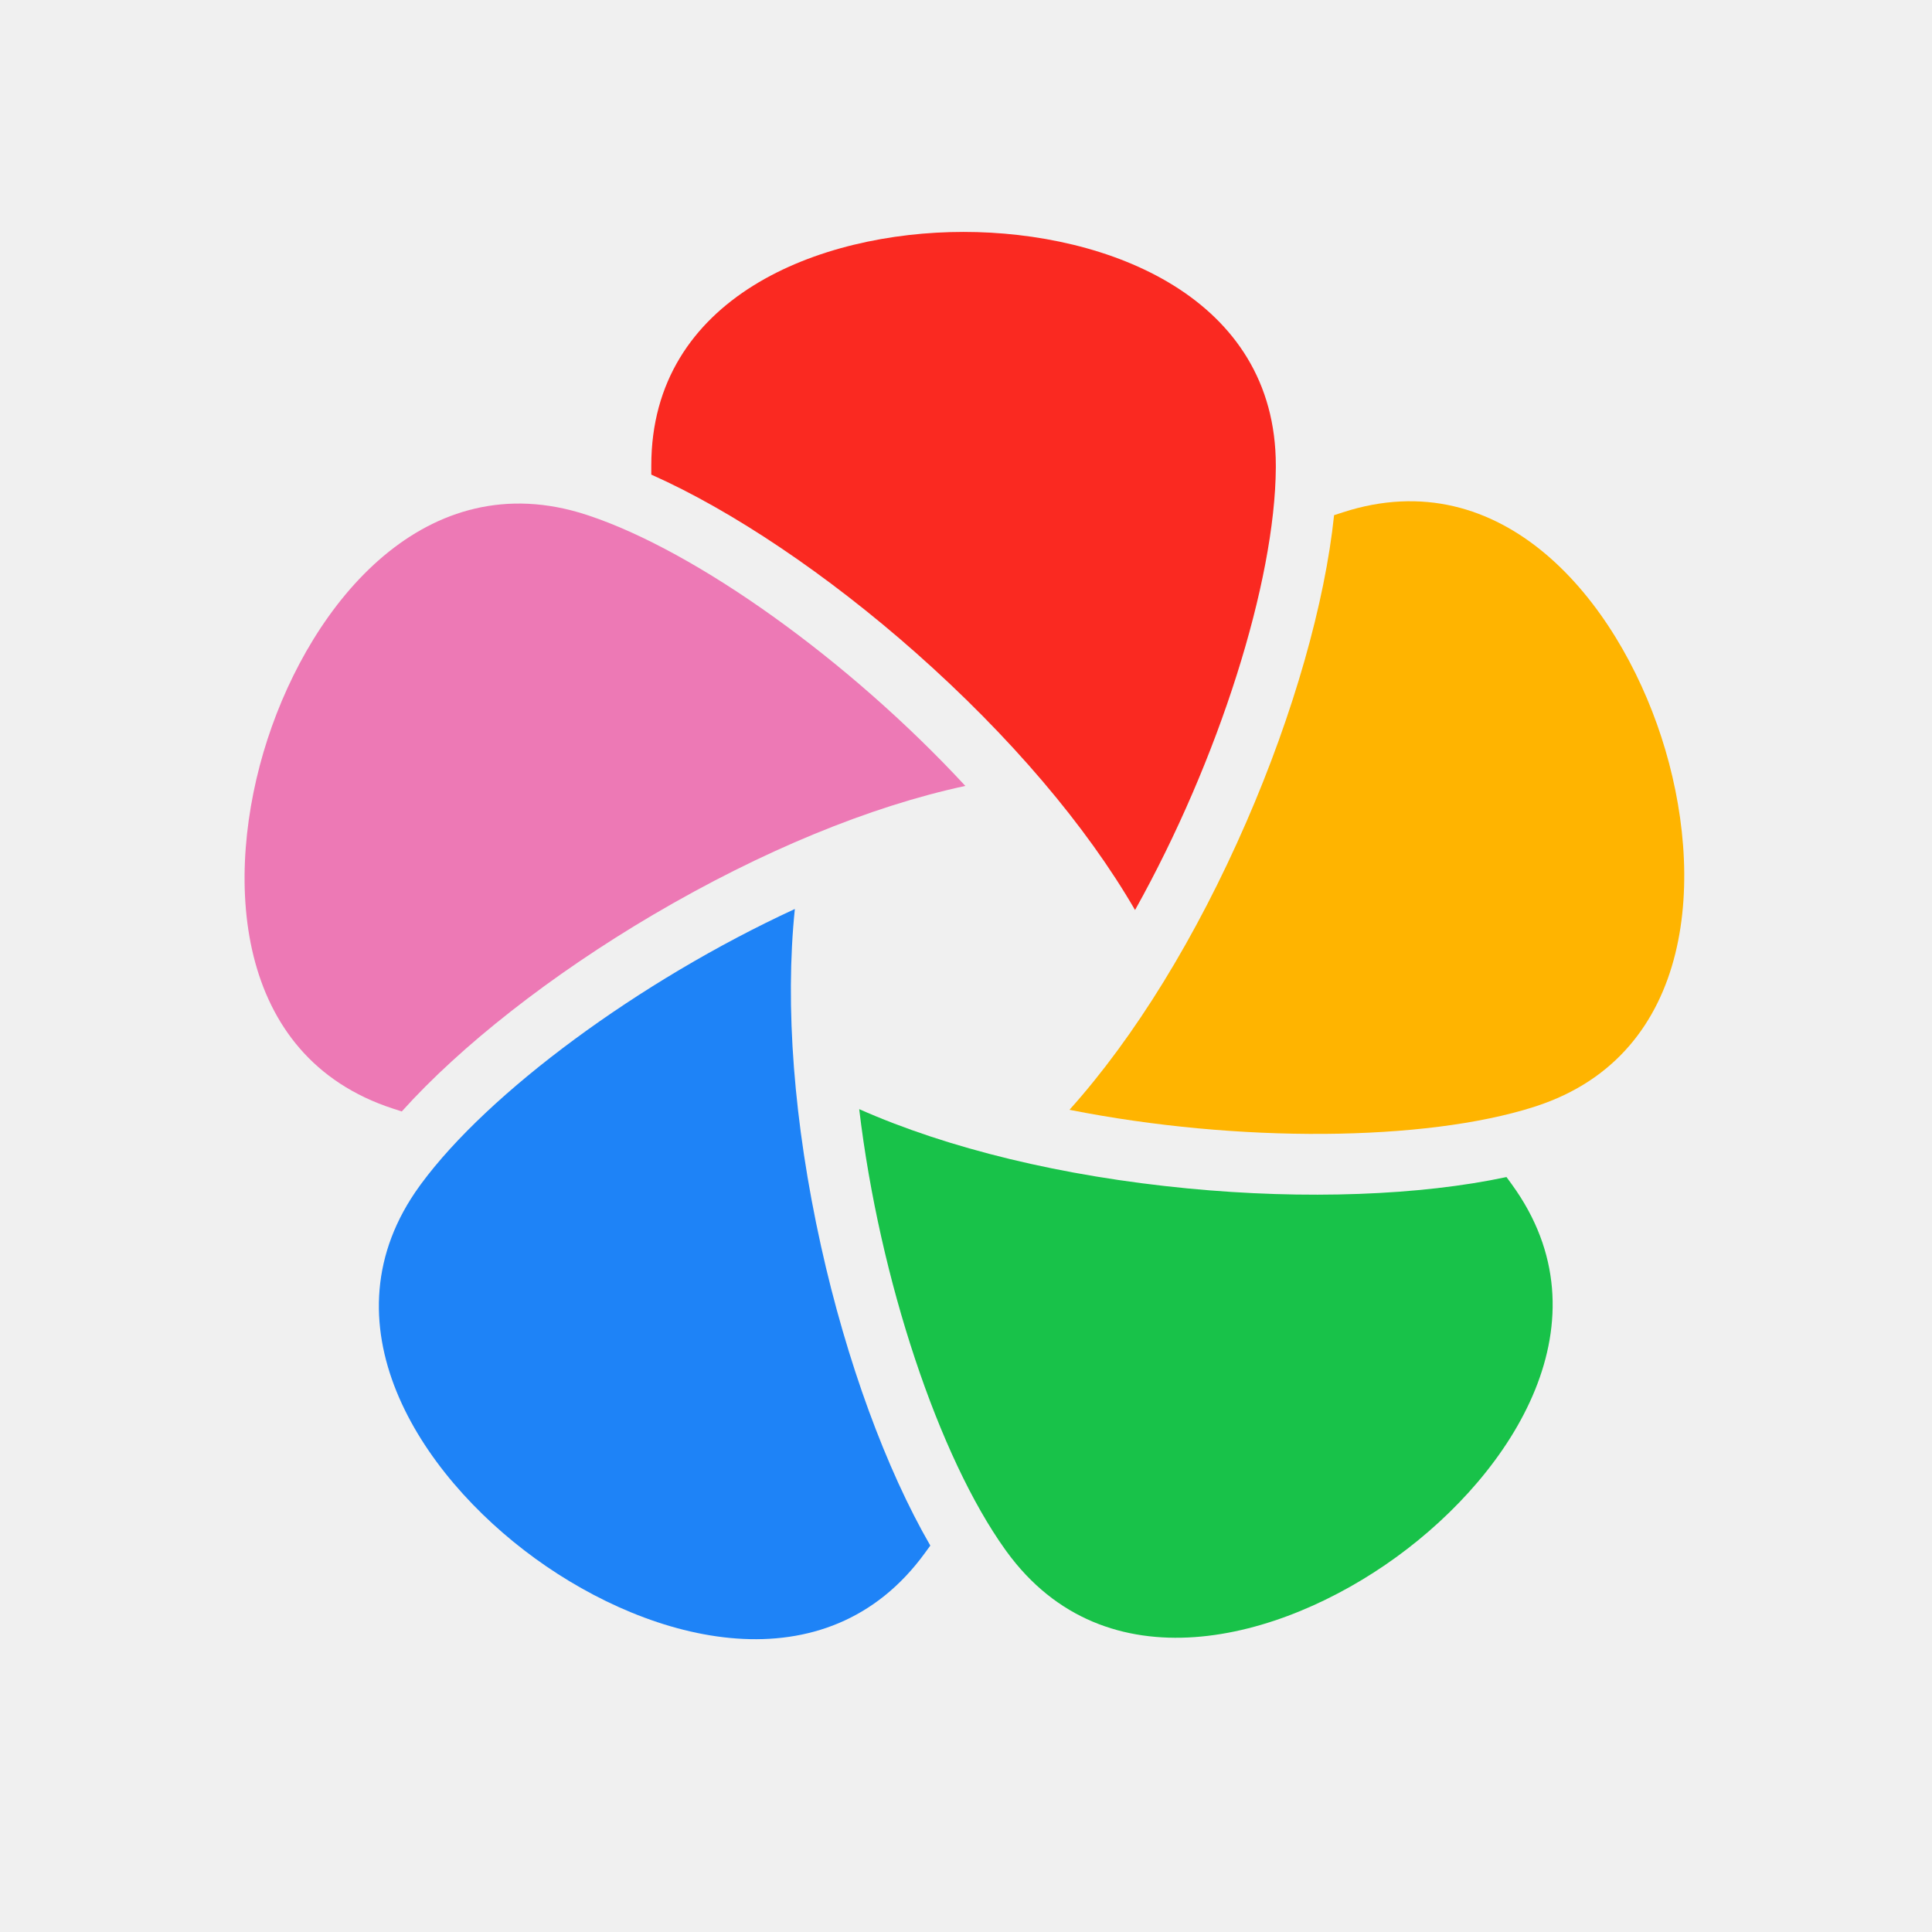
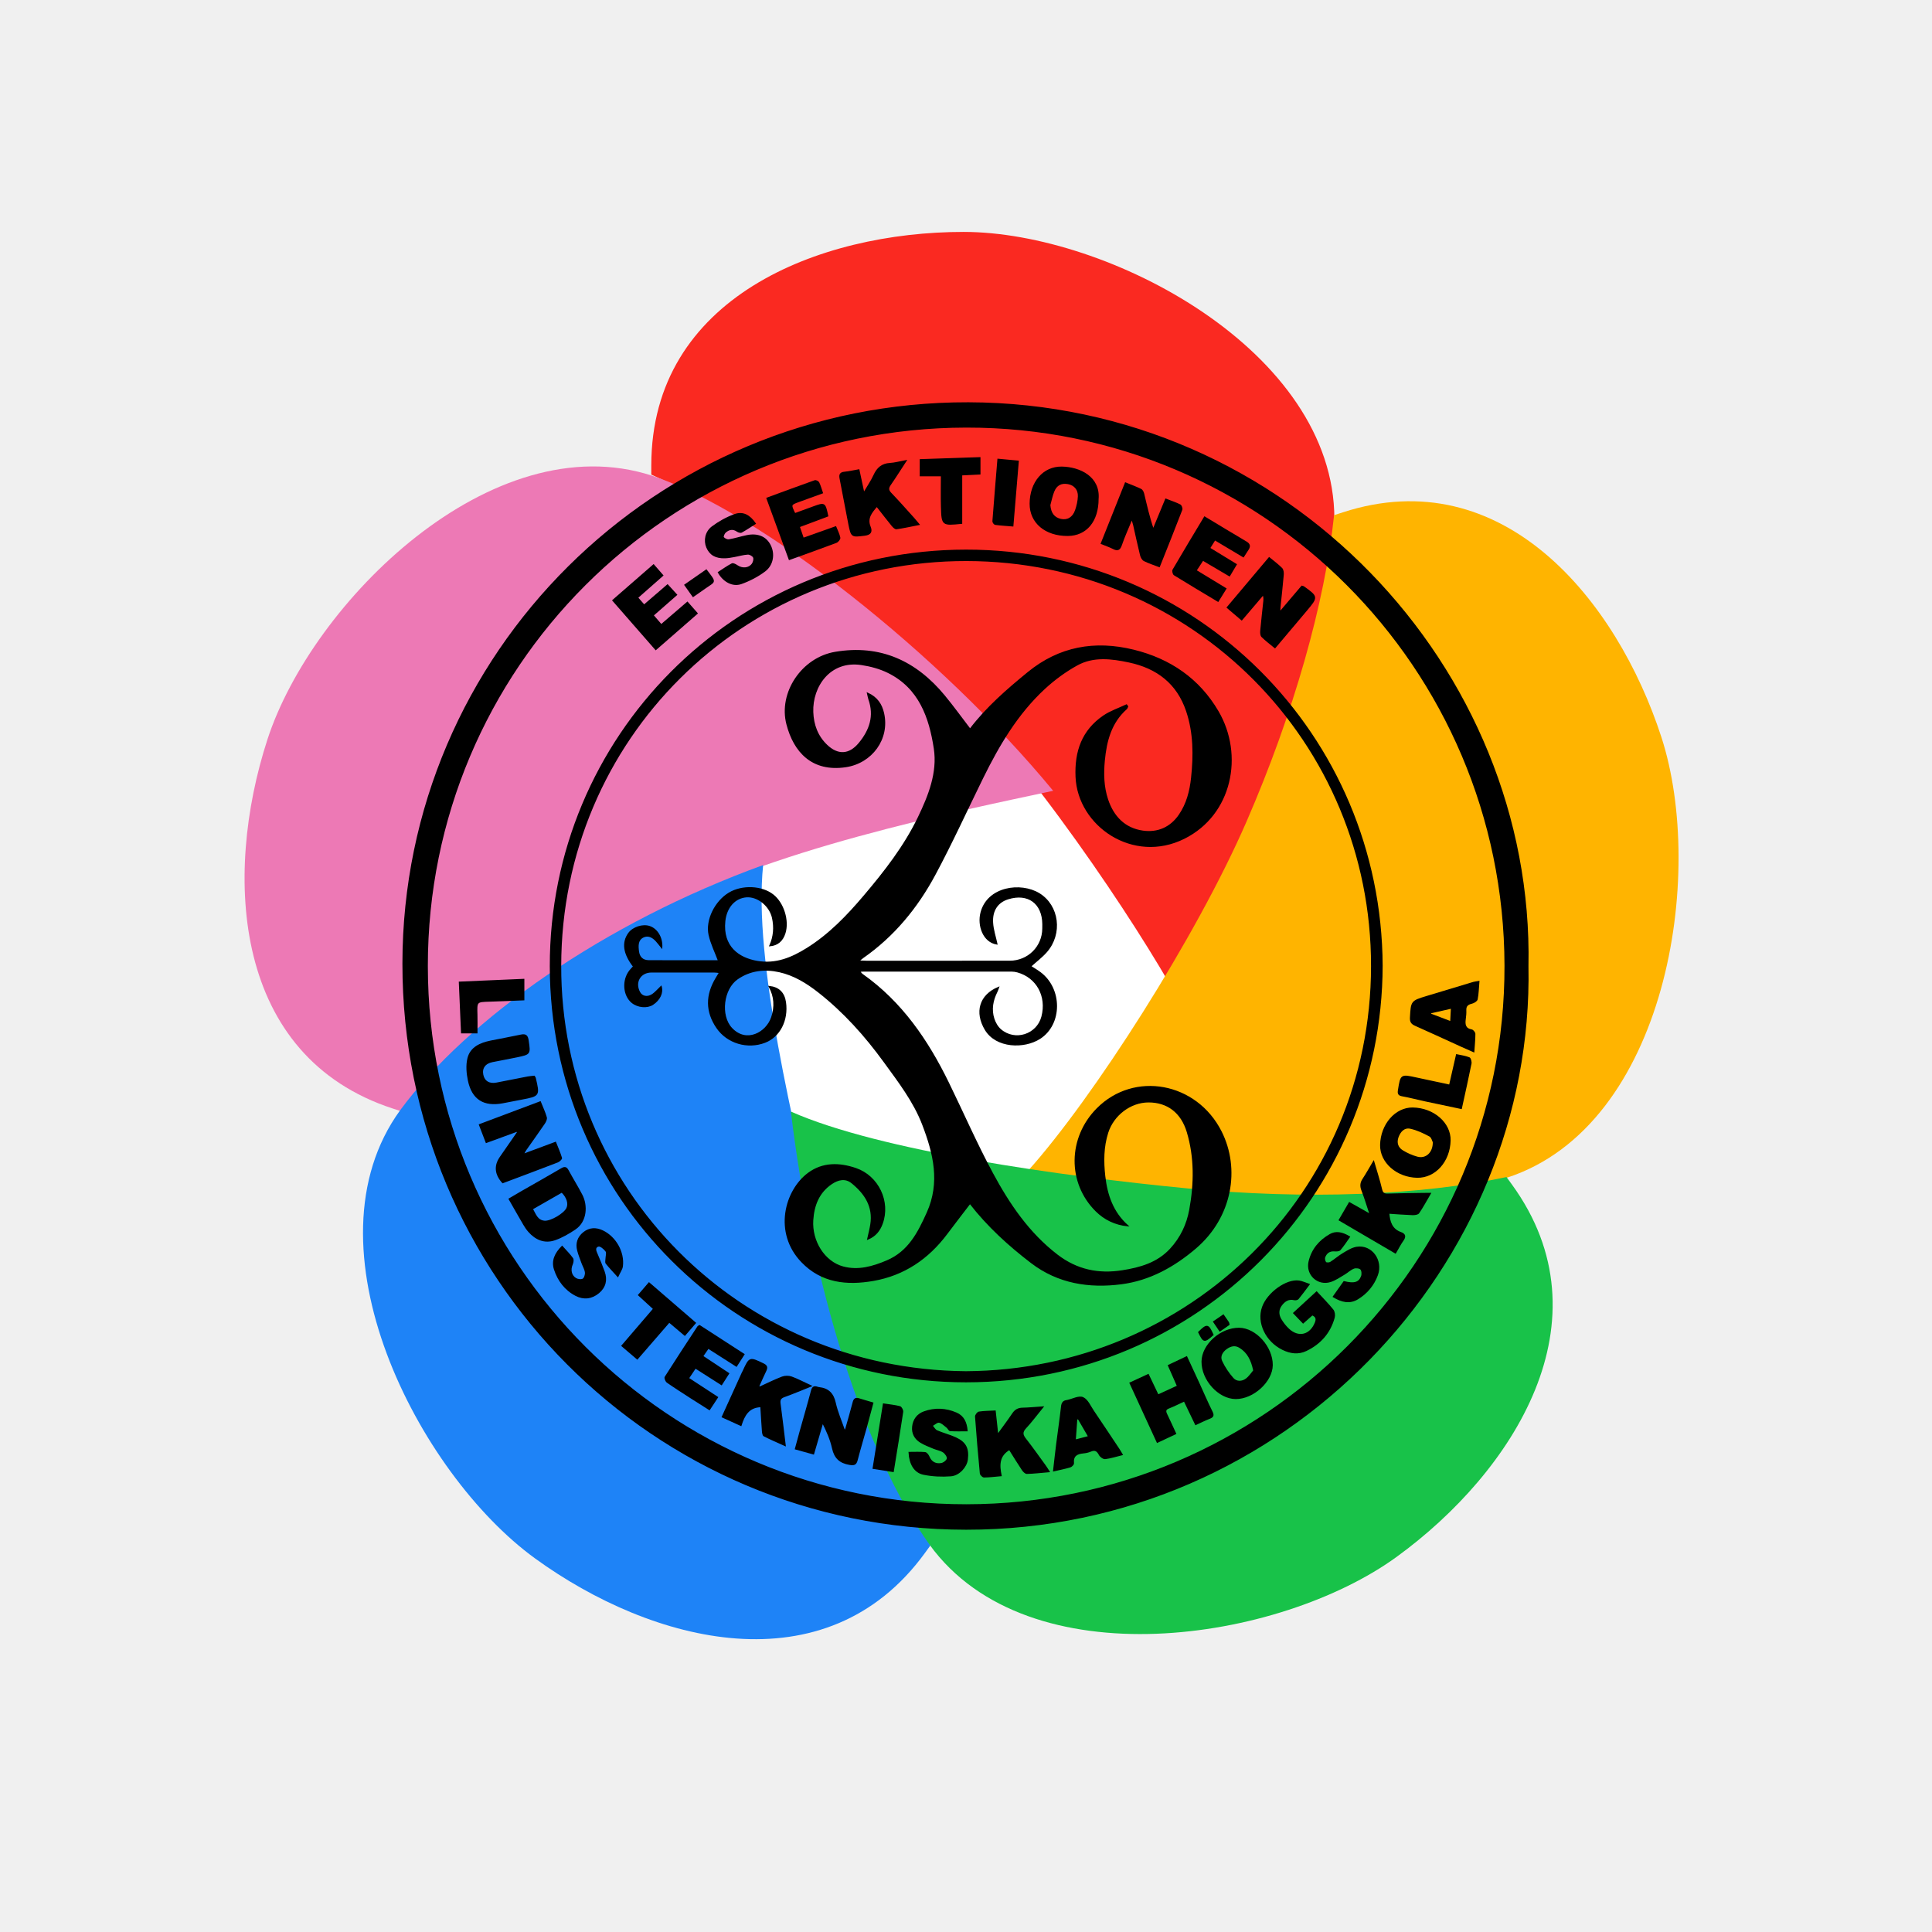
- <svg xmlns="http://www.w3.org/2000/svg" version="1.1" id="Flower" x="0px" y="0px" viewBox="0 0 792 792" style="enable-background:new 0 0 792 792;" xml:space="preserve">
-   <style type="text/css">
- 	.st0{fill:#FA2921;}
- 	.st1{fill:#ED79B5;}
- 	.st2{fill:#FFB400;}
- 	.st3{fill:#1E83F7;}
- 	.st4{fill:#18C249;}
- </style>
+ <svg xmlns="http://www.w3.org/2000/svg" width="100%" height="100%" viewBox="0 0 792 792" version="1.1" xml:space="preserve" style="fill-rule:evenodd;clip-rule:evenodd;">
+   <rect x="221" y="239" width="327" height="300" style="fill:white;" />
  <g id="Flower_00000077325900055813483940000000694823054982625702_">
-     <path class="st0" d="M375.48,267.63c38.64,34.21,69.78,70.87,89.82,105.42c34.42-61.56,57.42-134.71,57.71-181.3   c0-0.33,0-0.63,0-0.91c0-68.94-68.77-95.77-128.01-95.77s-128.01,26.83-128.01,95.77c0,0.94,0,2.2,0,3.72   C300.01,209.24,339.15,235.47,375.48,267.63z" />
-     <path class="st1" d="M164.7,455.63c24.15-26.87,61.2-55.99,103.01-80.61c44.48-26.18,88.97-44.47,128.02-52.84   c-47.91-51.76-110.37-96.24-154.6-110.91c-0.31-0.1-0.6-0.19-0.86-0.28c-65.57-21.3-112.34,35.81-130.64,92.15   c-18.3,56.34-14.04,130.04,51.53,151.34C162.05,454.77,163.25,455.16,164.7,455.63z" />
-     <path class="st2" d="M681.07,302.19c-18.3-56.34-65.07-113.45-130.64-92.15c-0.9,0.29-2.1,0.68-3.54,1.15   c-3.75,35.93-16.6,81.27-35.96,125.76c-20.59,47.32-45.84,88.27-72.51,118c69.18,13.72,145.86,12.98,190.26-1.14   c0.31-0.1,0.6-0.2,0.86-0.28C695.11,432.22,699.37,358.52,681.07,302.19z" />
-     <path class="st3" d="M336.54,510.71c-11.15-50.39-14.8-98.36-10.7-138.08c-64.03,29.57-125.63,75.23-153.26,112.76   c-0.19,0.26-0.37,0.51-0.53,0.73c-40.52,55.78-0.66,117.91,47.27,152.72c47.92,34.82,119.33,53.54,159.86-2.24   c0.56-0.76,1.3-1.78,2.19-3.01C363.28,602.32,347.02,558.08,336.54,510.71z" />
-     <path class="st4" d="M617.57,482.52c-35.33,7.54-82.42,9.33-130.72,4.66c-51.37-4.96-98.11-16.32-134.63-32.5   c8.33,70.03,32.73,142.73,59.88,180.6c0.19,0.26,0.37,0.51,0.53,0.73c40.52,55.78,111.93,37.06,159.86,2.24   c47.92-34.82,87.79-96.95,47.27-152.72C619.2,484.77,618.46,483.75,617.57,482.52z" />
+     <path d="M375.48,267.63C414.12,301.84 459.26,368.5 479.3,403.05C513.72,341.49 546.72,259.34 547.01,212.75C547.01,212.42 547.01,213.03 547.01,212.75C547.01,143.81 454.24,95.07 395,95.07C335.76,95.07 266.99,121.9 266.99,190.84L266.99,194.56C300.01,209.24 339.15,235.47 375.48,267.63Z" style="fill:rgb(250,41,33);fill-rule:nonzero;" />
+     <path d="M164.7,455.63C188.85,428.76 225.9,399.64 267.71,375.02C312.19,348.84 392.68,332.55 431.73,324.18C385.82,268.42 311.5,209.66 267.27,194.99C266.96,194.89 267.53,195.08 267.27,194.99C201.7,173.69 127.93,246.8 109.63,303.14C91.33,359.48 95.59,433.18 161.16,454.48C162.05,454.77 163.25,455.16 164.7,455.63Z" style="fill:rgb(237,121,181);fill-rule:nonzero;" />
+     <path d="M681.07,302.19C662.77,245.85 616,188.74 550.43,210.04C549.53,210.33 548.33,210.72 546.89,211.19C543.14,247.12 530.29,292.46 510.93,336.95C490.34,384.27 448.09,450.22 421.42,479.95C490.6,493.67 573.28,496.93 617.68,482.81C617.99,482.71 617.42,482.89 617.68,482.81C683.25,461.5 699.37,358.52 681.07,302.19Z" style="fill:rgb(255,180,0);fill-rule:nonzero;" />
+     <path d="M336.54,510.71C325.39,460.32 308.74,394.35 312.84,354.63C247.81,378.2 191.68,417.59 164.05,455.12C163.86,455.38 164.21,454.9 164.05,455.12C123.53,510.9 171.39,604.03 219.32,638.84C267.24,673.66 338.65,692.38 379.18,636.6C379.74,635.84 380.48,634.82 381.37,633.59C363.28,602.32 347.02,558.08 336.54,510.71Z" style="fill:rgb(30,131,247);fill-rule:nonzero;" />
+     <path d="M617.57,482.52C582.24,490.06 535.15,491.85 486.85,487.18C435.48,482.22 360.74,471.86 324.22,455.68C332.55,525.71 353.95,595.41 381.1,633.28C381.29,633.54 380.94,633.06 381.1,633.28C421.62,689.06 524.56,673.07 572.49,638.25C620.41,603.43 660.28,541.3 619.76,485.53C619.2,484.77 618.46,483.75 617.57,482.52Z" style="fill:rgb(24,194,73);fill-rule:nonzero;" />
+   </g>
+   <g id="e.svg" transform="matrix(0.515,0,0,0.515,396,396)">
+     <g transform="matrix(1,0,0,1,-500,-500)">
+       <path d="M947.22,500.14C951.88,737.52 754.39,948.4 500.06,948.22C251.47,948.04 51.77,747.58 51.89,498.1C52,251.31 253.42,51.2 501.86,51.78C755.85,52.37 952.01,263.37 947.22,500.14ZM500.3,928.95C737.47,928.78 929.68,736.37 929.14,499.66C928.61,262.43 736.62,70.55 500.16,70.93C262.63,71.3 71.05,262.92 71.13,500.04C71.21,737.28 263.17,929.12 500.3,928.95Z" style="fill-rule:nonzero;stroke:black;stroke-width:1px;" />
+       <path d="M831.16,499.78C830.63,682.62 684.05,830.84 500.04,830.89C317.69,830.93 169.4,684.28 169.2,500.19C169,317.83 315.49,169.11 500.15,169.06C683.06,169.02 830.26,316.04 831.16,499.78ZM499.9,823.04C677.81,822.1 822.68,680.81 822.91,500.22C823.13,321.6 680.4,177.39 500.31,177.16C322.23,176.93 177.6,319.26 177.29,499.75C176.98,677.16 318.9,821.6 499.9,823.04Z" style="fill-rule:nonzero;stroke:black;stroke-width:1px;" />
+       <path d="M653.85,182.02C649.46,180.33 645.49,179.08 641.83,177.24C640.5,176.57 639.43,174.58 639.04,173C637.08,165.09 635.39,157.1 633.58,149.15C633.3,147.93 632.87,146.74 632.03,143.97C628.8,151.86 625.84,158.26 623.6,164.89C622.25,168.88 620.5,169.31 617.09,167.57C614.3,166.15 611.31,165.14 607.75,163.68C614.13,147.7 620.42,131.91 626.94,115.57C631.38,117.38 635.41,118.84 639.24,120.71C640.29,121.22 641.06,122.91 641.37,124.2C643.61,133.54 645.7,142.91 649.04,152.63C652.3,144.72 655.57,136.8 659.01,128.47C663.1,130.06 666.86,131.31 670.37,133.05C671.25,133.49 672.08,135.78 671.71,136.75C666,151.62 660.06,166.42 653.85,182.02Z" style="fill-rule:nonzero;stroke:black;stroke-width:1px;" />
+       <path d="M118.14,640.38C116.33,635.66 114.64,631.25 112.76,626.36C129.03,620.25 144.81,614.31 161.11,608.19C162.86,612.59 164.71,616.47 165.86,620.54C166.25,621.91 165.18,624 164.24,625.39C159.47,632.4 154.5,639.28 149.63,646.22C149.01,647.1 148.55,648.09 147.45,650.04C156.49,646.68 164.5,643.7 173.24,640.45C174.9,644.64 176.68,648.67 177.95,652.86C178.15,653.53 176.23,655.38 174.97,655.87C160.42,661.48 145.81,666.93 131.24,672.41C125.27,665.85 124.63,659.01 129.32,652.27C133.87,645.72 138.42,639.17 142.95,632.61C143.02,632.51 142.92,632.29 142.81,631.35C134.69,634.32 126.72,637.24 118.14,640.38Z" style="fill-rule:nonzero;stroke:black;stroke-width:1px;" />
+       <path d="M404.12,869.36C406.19,862.02 408.38,854.72 410.26,847.33C410.97,844.57 412.17,843.74 414.83,844.6C418.27,845.7 421.76,846.66 425.77,847.85C424,854.45 422.38,860.67 420.66,866.86C418.22,875.67 415.56,884.41 413.28,893.26C412.35,896.89 410.81,897.22 407.26,896.63C399.65,895.35 395.54,891.57 393.85,883.88C392.31,876.87 389.37,870.17 385.9,863.32C383.51,871.5 381.12,879.69 378.6,888.33C373.79,886.99 369.38,885.77 364.28,884.35C365.61,879.45 366.83,874.86 368.11,870.3C371.11,859.58 374.26,848.89 377.08,838.13C377.81,835.35 378.93,834.46 381.56,835.34C382.03,835.5 382.52,835.65 383.01,835.7C390.3,836.5 394.2,840.3 395.84,847.71C397.47,855.09 400.59,862.14 403.06,869.34C403.43,869.34 403.78,869.35 404.12,869.36Z" style="fill-rule:nonzero;stroke:black;stroke-width:1px;" />
+       <path d="M708.01,214.64C719.19,201.36 730.08,188.43 741.32,175.09C744.84,178.01 748.3,180.55 751.28,183.55C752.31,184.59 752.59,186.86 752.45,188.5C751.7,197.28 750.69,206.04 749.8,214.81C749.72,215.56 749.79,216.32 749.79,218.42C756.22,210.86 761.84,204.24 767.33,197.77C768.09,197.98 768.46,197.99 768.71,198.17C779.86,206.18 779.89,206.21 771.08,216.74C762.87,226.55 754.59,236.3 745.94,246.55C742.27,243.51 738.72,240.86 735.59,237.78C734.66,236.87 734.57,234.7 734.7,233.17C735.4,225.38 736.31,217.62 737.12,209.84C737.3,208.12 737.38,206.38 736.56,204.32C731.02,210.82 725.47,217.33 719.45,224.39C715.57,221.1 711.99,218.04 708.01,214.64Z" style="fill-rule:nonzero;stroke:black;stroke-width:1px;" />
+       <path d="M335.76,835.29C341.72,832.58 347.59,829.63 353.69,827.3C355.87,826.47 358.86,826.44 361.05,827.23C365.98,829.01 370.64,831.53 376.61,834.3C368.68,837.46 362.05,840.29 355.27,842.72C352.33,843.77 351.5,845.26 351.9,848.27C353.34,858.95 354.56,869.66 356.02,881.66C349.8,878.85 344.41,876.59 339.22,873.92C338.35,873.47 338.13,871.31 338.02,869.91C337.53,863.5 337.18,857.08 336.78,850.68C327.01,850.99 323.42,857.48 320.85,865.64C315.73,863.32 311.13,861.23 306.05,858.92C311.47,846.99 316.73,835.41 322,823.82C322.21,823.37 322.48,822.94 322.69,822.49C327.79,811.42 327.73,811.53 338.57,816.73C341.38,818.08 341.9,819.43 340.61,822.09C338.62,826.18 336.83,830.36 334.95,834.5C335.21,834.77 335.49,835.03 335.76,835.29Z" style="fill-rule:nonzero;stroke:black;stroke-width:1px;" />
+       <path d="M452.21,97.82C447.51,105.01 443.74,111.03 439.7,116.86C437.9,119.46 437.81,121.24 440.14,123.68C446.37,130.16 452.31,136.92 458.35,143.59C459.53,144.9 460.63,146.28 462.52,148.52C455.9,149.82 450.32,151.06 444.68,151.87C443.67,152.01 442.15,150.53 441.28,149.46C437.2,144.45 433.26,139.33 429.02,133.92C424.68,138.97 420.78,143.5 423.62,150.47C425.24,154.47 423.85,156.44 419.28,157.01C409.02,158.28 408.92,158.52 406.84,148.25C404.4,136.18 402.3,124.05 399.87,111.98C399.23,108.77 400.01,107.38 403.36,107.05C406.97,106.69 410.54,105.86 414.69,105.13C415.96,111.05 417.16,116.66 418.64,123.57C421.74,118.27 424.73,114.01 426.85,109.35C429.43,103.69 433.12,100.42 439.53,100.06C443.27,99.85 446.97,98.78 452.21,97.82Z" style="fill-rule:nonzero;stroke:black;stroke-width:1px;" />
+       <path d="M561.15,851.05C556.03,857.33 552.02,862.78 547.43,867.69C544.38,870.97 544.78,873.26 547.35,876.52C552.79,883.44 557.85,890.67 563.04,897.79C563.96,899.05 564.76,900.41 566.1,902.46C559.57,903.01 554.02,903.67 548.45,903.81C547.27,903.84 545.72,902.21 544.9,900.98C541.34,895.63 537.99,890.14 534.58,884.74C525.95,889.74 526.15,897.37 527.88,905.63C522.87,906.06 518.61,906.62 514.35,906.65C513.37,906.66 511.61,904.94 511.51,903.89C510.06,888.83 508.77,873.75 507.69,858.66C507.61,857.52 509.27,855.35 510.36,855.18C514.42,854.56 518.58,854.57 523.16,854.32C523.8,860.24 524.42,865.91 525.21,873.16C529.82,866.77 533.69,861.69 537.23,856.39C539.18,853.46 541.55,852.14 545.05,852.07C549.85,851.98 554.65,851.49 561.15,851.05Z" style="fill-rule:nonzero;stroke:black;stroke-width:1px;" />
+       <path d="M869.55,681.07C866.09,686.97 863.45,691.92 860.3,696.51C859.57,697.58 857.09,697.89 855.45,697.83C849.16,697.61 842.89,697.09 836.46,696.68C837.03,703.98 838.98,709.74 846.16,712.29C849.41,713.44 849.95,715.39 847.81,718.37C845.69,721.31 844.07,724.59 841.85,728.37C826.93,719.63 812.26,711.05 797.17,702.21C799.89,697.53 802.37,693.29 805.18,688.46C810.4,691.4 815.37,694.21 821.75,697.81C819.31,690.49 817.53,684.42 815.23,678.55C813.94,675.25 814.12,672.62 816.06,669.69C818.85,665.48 821.28,661.04 824.45,655.71C826.81,663.84 829.06,670.73 830.72,677.76C831.46,680.9 832.77,681.75 835.79,681.65C845.27,681.33 854.75,681.25 864.24,681.09C865.55,681.05 866.84,681.07 869.55,681.07Z" style="fill-rule:nonzero;stroke:black;stroke-width:1px;" />
+       <path d="M675.61,811.14C678.9,818.24 682.04,824.98 685.14,831.75C688.67,839.45 691.99,847.27 695.77,854.85C697.26,857.84 696.54,858.9 693.77,859.98C690.23,861.35 686.84,863.08 682.83,864.91C679.76,858.53 676.84,852.47 673.79,846.13C669.46,848.12 665.48,850.15 661.34,851.77C658.46,852.9 658.53,854.47 659.65,856.8C662.02,861.73 664.26,866.71 666.81,872.22C661.98,874.49 657.4,876.65 652.28,879.06C645.06,863.37 637.95,847.9 630.61,831.94C635.57,829.65 640.02,827.6 645.06,825.28C647.67,830.75 650.14,835.91 652.84,841.57C658.09,839.16 663.01,836.9 668.43,834.41C666,828.9 663.69,823.66 661.19,817.97C665.88,815.75 670.33,813.65 675.61,811.14Z" style="fill-rule:nonzero;stroke:black;stroke-width:1px;" />
+       <path d="M136.41,685.44C139.91,683.39 143.01,681.53 146.14,679.73C156.68,673.69 167.28,667.76 177.74,661.6C180.25,660.12 181.68,659.89 183.23,662.79C186.75,669.39 190.78,675.73 194.21,682.38C198.41,690.51 198.02,703.14 188.85,709.32C183.82,712.71 178.39,715.86 172.69,717.84C164.66,720.63 157.64,717.67 152.08,711.42C150.54,709.69 149.22,707.73 148.05,705.73C144.19,699.14 140.44,692.49 136.41,685.44ZM154.74,693.35C157.3,697.84 158.64,702.75 164.54,703.24C169.6,703.66 180.34,697.28 182.41,692.81C184.14,689.07 182.6,684.04 178.3,679.87C170.64,684.25 162.92,688.67 154.74,693.35Z" style="fill-rule:nonzero;stroke:black;stroke-width:1px;" />
+       <path d="M687.96,814.89C688.06,801.54 702.86,788.27 717.46,788.45C730.53,788.61 743.79,803.38 743.69,817.67C743.6,830.59 728.63,844.29 714.67,844.22C701.26,844.15 687.85,829.43 687.96,814.89ZM729.13,822.05C727.35,813.42 724.22,807.42 717.88,803.5C714.12,801.17 710.53,802.16 707.2,804.55C703.76,807.02 701.7,810.78 703.4,814.49C705.69,819.47 708.89,824.23 712.54,828.33C715.3,831.42 719.74,831.31 723.09,828.8C725.66,826.89 727.47,823.96 729.13,822.05Z" style="fill-rule:nonzero;stroke:black;stroke-width:1px;" />
+       <path d="M859.21,668.08C843.09,667.83 829.86,656.18 830.12,642.46C830.43,626.24 841.98,612.94 855.6,613.13C872.05,613.36 885.53,625.04 885.25,638.83C884.92,655.38 873.41,668.3 859.21,668.08ZM872.07,640.2C871.57,639.3 870.92,636.25 869.14,635.29C864.28,632.67 859.11,630.23 853.77,629.06C848.72,627.96 845.43,631.61 843.78,636.23C842.18,640.71 843.51,644.72 847.42,647.12C851.03,649.34 855.07,651.14 859.16,652.25C866.11,654.14 872.16,648.96 872.07,640.2Z" style="fill-rule:nonzero;stroke:black;stroke-width:1px;" />
+       <path d="M605.05,128.25C605.05,145.85 595.72,157.1 581.04,157.2C563.25,157.32 551.07,147.05 551.14,131.99C551.23,115.03 561.61,102.73 576.26,102.96C590.75,103.2 606.53,110.98 605.05,128.25ZM566.65,133.11C567.15,139.55 569.93,143.37 575.45,144.6C580.74,145.78 585.26,143.23 587.3,137.3C588.52,133.74 589.4,129.92 589.55,126.18C589.76,120.66 586.34,116.87 581.29,115.95C575.85,114.96 571.94,116.87 569.77,122.22C568.36,125.7 567.67,129.47 566.65,133.11Z" style="fill-rule:nonzero;stroke:black;stroke-width:1px;" />
+       <path d="M773.08,753.43C769.77,757.8 767.18,761.41 764.35,764.82C763.8,765.48 762.22,765.75 761.28,765.52C756.66,764.42 753.51,766.64 750.99,769.99C748.3,773.56 748.4,777.61 750.57,781.29C752.24,784.12 754.35,786.82 756.74,789.07C764.68,796.5 774.15,794.09 778.19,783.88C779.28,781.12 779.01,779.07 775.63,777.58C773.43,779.53 771.1,781.59 768.35,784.03C765.98,781.57 763.64,779.13 760.9,776.27C767.04,770.62 772.87,765.26 779.09,759.54C783.61,764.44 788.07,768.9 792.01,773.78C793.14,775.18 793.51,777.97 793.01,779.79C789.7,791.9 782.02,800.57 770.81,805.97C764.54,808.99 758.16,808.11 752.03,805.08C738.81,798.57 731.79,783.82 736.12,771.59C740.1,760.33 755.11,749.45 765.03,750.85C767.5,751.2 769.87,752.38 773.08,753.43Z" style="fill-rule:nonzero;stroke:black;stroke-width:1px;" />
+       <path d="M156.29,587.83C156.73,588.55 156.98,588.8 157.05,589.1C160.36,603.19 160.36,603.19 146.34,605.87C141.28,606.84 136.22,607.85 131.16,608.8C116.32,611.57 107.14,605.95 104.03,591.22C102.82,585.51 102.27,579.09 103.63,573.53C105.76,564.83 113.47,561.54 121.67,559.86C129.65,558.22 137.68,556.83 145.64,555.11C149.47,554.28 150.84,555.37 151.41,559.37C152.92,569.94 153.16,569.96 142.6,572.19C136.09,573.56 129.54,574.73 123.02,576.02C117.03,577.21 114.15,581.23 115.3,586.69C116.4,591.92 120.48,594.41 126.25,593.3C134.57,591.69 142.88,590.01 151.21,588.42C152.95,588.09 154.74,588.01 156.29,587.83Z" style="fill-rule:nonzero;stroke:black;stroke-width:1px;" />
+       <path d="M287.9,786.31C299.42,793.76 311.1,801.32 323.2,809.14C321.2,812.28 319.37,815.13 317.25,818.45C309.64,813.59 302.42,808.98 294.82,804.12C293.33,806.28 292.03,808.15 290.31,810.64C297.18,815.19 303.89,819.63 311.01,824.35C309.14,827.28 307.4,830 305.39,833.15C298.31,828.63 291.63,824.37 284.58,819.88C282.75,822.61 281.03,825.18 279.02,828.18C286.77,833.25 294.24,838.14 302.15,843.31C300.01,846.56 298.06,849.55 295.77,853.03C290.94,849.97 286.34,847.11 281.79,844.17C275.22,839.93 268.62,835.73 262.21,831.27C261.18,830.55 260.13,827.99 260.61,827.24C269.16,813.75 277.94,800.42 286.69,787.06C286.85,786.81 287.24,786.71 287.9,786.31Z" style="fill-rule:nonzero;stroke:black;stroke-width:1px;" />
+       <path d="M385.65,123.38C379.08,125.76 373.02,127.96 366.96,130.17C360.13,132.66 360.13,132.67 363.75,140.03C368.58,138.27 373.49,136.48 378.4,134.68C387.63,131.31 387.63,131.31 389.87,141.76C382.55,144.5 375.14,147.28 367.21,150.26C368.28,153.37 369.27,156.26 370.43,159.64C379.15,156.54 387.51,153.57 396.26,150.46C397.5,153.61 398.94,156.28 399.48,159.12C399.68,160.14 397.99,162.23 396.73,162.71C384.63,167.28 372.44,171.61 359.38,176.33C353.48,160.17 347.61,144.1 341.6,127.67C354.74,122.85 367.16,118.24 379.66,113.81C380.44,113.53 382.28,114.37 382.66,115.16C383.83,117.5 384.51,120.09 385.65,123.38Z" style="fill-rule:nonzero;stroke:black;stroke-width:1px;" />
+       <path d="M278.24,210.55C280.88,213.55 283.23,216.23 285.95,219.32C274.95,228.92 264.32,238.2 253.06,248.03C241.71,235.03 230.5,222.2 218.94,208.97C229.79,199.51 240.4,190.27 251.31,180.76C253.83,183.65 256.07,186.23 258.57,189.1C251.81,195.06 245.35,200.74 238.49,206.78C240.33,208.88 241.92,210.7 243.77,212.81C249.99,207.44 256,202.26 262.44,196.71C264.85,199.35 267.03,201.74 269.56,204.51C263.24,210.04 257.26,215.28 250.88,220.87C253.05,223.39 255.05,225.71 257.41,228.44C264.42,222.4 271.17,216.61 278.24,210.55Z" style="fill-rule:nonzero;stroke:black;stroke-width:1px;" />
+       <path d="M689.92,142.68C701.39,149.59 712.17,156.14 723.03,162.55C725.61,164.07 726.19,165.77 724.62,168.24C723.41,170.15 722.16,172.05 720.78,174.19C713.11,169.61 705.88,165.29 698.09,160.64C696.65,162.95 695.39,164.96 693.86,167.42C701.05,171.82 707.92,176.02 715.05,180.38C713.25,183.41 711.65,186.09 709.72,189.34C702.62,185.16 695.81,181.15 688.53,176.86C686.82,179.47 685.14,182.03 683.06,185.21C690.96,190.02 698.68,194.71 706.79,199.64C704.61,203.16 702.73,206.2 700.63,209.59C688.79,202.49 677.23,195.63 665.81,188.56C664.98,188.04 664.38,185.56 664.88,184.7C673,170.8 681.32,157.02 689.92,142.68Z" style="fill-rule:nonzero;stroke:black;stroke-width:1px;" />
+       <path d="M454.75,887.26C459.18,887.26 463.32,887.03 467.4,887.41C468.52,887.52 469.88,889.3 470.43,890.61C472.33,895.19 475.95,896.89 480.38,896.13C482.27,895.81 484.9,893.76 485.22,892.11C485.52,890.55 483.65,887.89 482.01,886.79C479.74,885.27 476.74,884.87 474.15,883.78C470.64,882.31 467.03,880.95 463.81,878.97C459.4,876.25 457.06,872 457.6,866.73C458.17,861.14 461.3,856.95 466.51,855.03C475.12,851.86 483.86,852.29 492.28,855.92C497.87,858.33 500.2,863.12 500.83,869.89C496.17,869.89 491.77,870.04 487.41,869.76C486.52,869.7 485.84,867.88 484.87,867.14C482.87,865.6 480.87,863.45 478.61,863.06C476.93,862.77 474.84,864.86 472.94,865.88C474.22,867.3 475.23,869.34 476.82,870.04C481.67,872.15 486.9,873.41 491.7,875.61C499.7,879.28 502.09,884.13 500.99,892.89C500.28,898.56 494.5,905.21 487.95,905.71C480.79,906.26 473.33,905.92 466.3,904.5C459.12,903.05 455.24,896.49 454.75,887.26Z" style="fill-rule:nonzero;stroke:black;stroke-width:1px;" />
+       <path d="M332.22,147.8C328.58,150.1 325.03,152.51 321.28,154.58C320.51,155.01 318.82,154.45 317.91,153.83C314.41,151.45 311.17,152.19 308.35,154.71C307.32,155.64 306.3,158.2 306.8,158.87C307.69,160.04 309.87,161.08 311.29,160.85C316.03,160.06 320.65,158.56 325.36,157.56C334.07,155.71 340.72,158.49 344.1,165.2C347.51,171.95 346.33,180.67 339.83,185.55C334.24,189.75 327.73,193.13 321.13,195.49C314.3,197.93 306.99,193.88 302.96,186.72C306.5,184.44 309.98,181.93 313.74,179.97C314.64,179.5 316.67,180.6 317.87,181.42C321.84,184.13 327.17,183.82 329.91,180.08C330.93,178.69 331.6,176.13 331,174.73C330.41,173.36 327.94,171.96 326.36,172.04C322.75,172.22 319.2,173.34 315.61,173.98C313.16,174.41 310.69,174.9 308.22,174.97C300.73,175.2 296.2,172.51 293.74,166.67C291.51,161.37 292.69,154.45 298.06,150.44C303.42,146.44 309.52,143.07 315.8,140.78C322.38,138.39 327.66,141.21 332.22,147.8Z" style="fill-rule:nonzero;stroke:black;stroke-width:1px;" />
+       <path d="M792.46,763.23C795.46,759 798.2,755.12 800.88,751.34C809.02,753.36 813.01,752.26 814.95,747.02C815.58,745.32 815.4,742.38 814.3,741.24C813.22,740.11 810.23,739.82 808.59,740.46C805.87,741.53 803.64,743.77 801.07,745.28C797.51,747.36 794.01,749.83 790.15,751.07C780.05,754.3 770.69,745.53 773.19,735.16C775.48,725.63 781.43,718.54 789.92,713.77C794.34,711.28 799.25,712.03 805.19,715.59C802.71,719.07 800.44,722.66 797.69,725.85C796.91,726.75 794.74,726.78 793.24,726.67C789.3,726.37 786.79,728.32 785.48,731.65C785,732.87 785.42,734.97 786.25,735.99C786.79,736.65 789.15,736.61 790.14,735.99C793.65,733.79 796.78,730.96 800.34,728.86C803.73,726.86 807.33,724.56 811.09,723.97C822.72,722.15 831.64,734.28 827.39,745.93C824.45,753.98 819.11,760.39 811.8,764.85C805.4,768.74 799.14,767.26 792.46,763.23Z" style="fill-rule:nonzero;stroke:black;stroke-width:1px;" />
+       <path d="M624.27,888.92C619.2,890.16 615.06,891.53 610.82,892.02C609.38,892.19 607.01,890.49 606.25,889.03C604.56,885.79 602.71,884.56 599.16,886.1C597.36,886.88 595.33,887.31 593.36,887.49C588.22,887.96 584.88,889.79 585.47,895.79C585.56,896.68 583.99,898.3 582.9,898.63C578.95,899.82 574.87,900.61 569.8,901.79C570.65,894.46 571.37,887.66 572.23,880.87C573.51,870.81 575,860.78 576.13,850.7C576.44,847.91 577.42,846.36 580.17,846C580.33,845.98 580.5,845.96 580.66,845.92C584.87,845 589.91,842.23 593.06,843.65C596.73,845.3 598.85,850.55 601.45,854.37C608.26,864.41 614.96,874.53 621.69,884.63C622.51,885.85 623.2,887.13 624.27,888.92ZM589.43,860.34C588.99,860.41 588.55,860.48 588.11,860.56C587.72,865.98 587.34,871.41 586.9,877.43C591.01,876.36 594.09,875.56 597.73,874.61C594.7,869.41 592.06,864.87 589.43,860.34Z" style="fill-rule:nonzero;stroke:black;stroke-width:1px;" />
+       <path d="M178.51,723.26C181.62,726.76 184.48,729.57 186.78,732.79C187.49,733.78 187.1,736.04 186.5,737.4C184.62,741.66 185.44,746.48 189.38,748.85C190.94,749.78 193.84,750.15 195.19,749.3C196.52,748.46 197.36,745.65 197.15,743.86C196.84,741.31 195.33,738.91 194.42,736.42C193.23,733.15 191.92,729.9 191.02,726.54C189.5,720.85 191.12,715.91 195.69,712.25C200.29,708.56 205.48,708.41 210.71,710.89C220.96,715.76 227.8,727.76 226.41,738.97C226.11,741.4 224.39,743.65 222.85,747.01C219.26,743.03 216.29,739.96 213.64,736.63C213.04,735.88 213.48,734.27 213.51,733.05C213.56,730.99 214.49,728.35 213.54,727.01C212.14,725.03 208.92,722.36 207.37,722.85C203.67,724.01 205.39,727.25 206.53,729.92C208.42,734.34 210.27,738.79 211.9,743.32C214.22,749.78 212.92,755.56 207.61,760.01C202.11,764.63 195.73,765.4 189.43,762.13C180.92,757.71 175.38,750.32 172.49,741.38C170.33,734.63 173.06,728.75 178.51,723.26Z" style="fill-rule:nonzero;stroke:black;stroke-width:1px;" />
+       <path d="M908.19,512.4C907.74,517.61 907.66,522.11 906.8,526.46C906.55,527.74 904.22,529.13 902.62,529.52C899.42,530.29 897.6,531.61 897.76,535.18C897.87,537.5 897.65,539.85 897.33,542.15C896.74,546.5 897.1,550.02 902.5,550.99C903.51,551.17 904.96,552.99 904.97,554.05C904.97,558.47 904.5,562.89 904.15,568.15C900.46,566.53 897.6,565.31 894.78,564.02C882.37,558.37 870.01,552.64 857.55,547.1C854.72,545.84 853.69,544.29 853.87,541.09C854.6,528.14 854.48,528.1 866.66,524.38C879.06,520.59 891.48,516.87 903.91,513.15C904.99,512.82 906.15,512.75 908.19,512.4ZM869.88,537.2C869.85,537.58 869.82,537.96 869.8,538.34C874.94,540.29 880.08,542.24 885.91,544.46C886.12,540.38 886.29,537.2 886.48,533.43C880.43,534.8 875.16,536 869.88,537.2Z" style="fill-rule:nonzero;stroke:black;stroke-width:1px;" />
+       <path d="M263.77,783.35C255.23,793.2 246.98,802.72 238.34,812.69C234.28,809.24 230.44,805.97 226.18,802.33C234.65,792.46 242.84,782.9 251.43,772.9C247.48,769.28 243.64,765.76 239.45,761.92C242.25,758.67 244.8,755.69 247.69,752.34C260.07,763.03 272.1,773.42 284.52,784.14C281.61,787.52 279.06,790.47 276.17,793.82C271.86,790.19 267.98,786.91 263.77,783.35Z" style="fill-rule:nonzero;stroke:black;stroke-width:1px;" />
+       <path d="M496.49,147.55C481.08,149.13 480.97,149.14 480.54,134.38C480.3,126.26 480.5,118.13 480.5,109.7L463.67,109.7L463.67,97.04C479.15,96.52 494.86,95.99 511.03,95.45L511.03,108.29C506.31,108.52 501.57,108.75 496.49,109L496.49,147.55Z" style="fill-rule:nonzero;stroke:black;stroke-width:1px;" />
+       <path d="M885.01,594.91C886.86,586.8 888.59,579.22 890.53,570.71C893.97,571.47 897.4,571.89 900.51,573.13C901.47,573.51 902.18,576.28 901.88,577.73C899.52,589.44 896.9,601.09 894.22,613.34C884.44,611.28 875.08,609.34 865.74,607.32C859.57,605.99 853.45,604.36 847.24,603.23C844.34,602.7 843.87,601.56 844.31,598.85C846.28,586.52 846.19,586.54 858.45,589.23C867.05,591.12 875.66,592.92 885.01,594.91Z" style="fill-rule:nonzero;stroke:black;stroke-width:1px;" />
+       <path d="M147.96,510.72L147.96,526.85C138.81,527.21 129.88,527.63 120.94,527.89C110.26,528.2 110.31,528.14 110.62,538.64C110.76,543.27 110.64,547.91 110.64,553.13L98.53,553.13C97.96,540.09 97.39,526.76 96.79,512.93C114.18,512.18 130.87,511.46 147.96,510.72Z" style="fill-rule:nonzero;stroke:black;stroke-width:1px;" />
+       <path d="M434.34,848.7C439.23,849.45 443.38,849.82 447.36,850.87C448.41,851.15 449.72,853.62 449.53,854.88C447.22,870.47 444.65,886.02 442.02,902.31C436.61,901.46 431.65,900.68 426.15,899.81C428.9,882.66 431.57,866.02 434.34,848.7Z" style="fill-rule:nonzero;stroke:black;stroke-width:1px;" />
+       <path d="M525.49,96.71C530.99,97.22 536.03,97.69 541.54,98.2C540.1,115.4 538.7,132.11 537.23,149.65C532.38,149.25 527.8,148.98 523.27,148.39C522.56,148.3 521.45,146.77 521.51,145.98C522.74,129.76 524.11,113.54 525.49,96.71Z" style="fill-rule:nonzero;stroke:black;stroke-width:1px;" />
+       <path d="M293.29,184.86C301.25,195.37 300.44,193.29 292.1,199.26C289.15,201.37 286.16,203.42 282.76,205.8C280.53,202.67 278.56,199.9 276.27,196.69C282.12,192.63 287.64,188.79 293.29,184.86Z" style="fill-rule:nonzero;stroke:black;stroke-width:1px;" />
+       <path d="M704.84,777.9C706.47,780.25 707.7,782 708.89,783.77C709.06,784.02 709.06,784.39 709.3,785.38C707.17,786.87 704.82,788.5 702.07,790.42C700.37,787.9 698.92,785.75 697.17,783.15C699.72,781.4 702.11,779.76 704.84,777.9Z" style="fill-rule:nonzero;stroke:black;stroke-width:1px;" />
+       <path d="M696.56,793.55C689.58,799.61 689.26,799.56 685.28,791.52C691.91,785.01 692.73,785.16 696.56,793.55Z" style="fill-rule:nonzero;stroke:black;stroke-width:1px;" />
+       <path d="M421.64,282.87C429.27,286.33 432.72,291.88 434.29,298.7C438.99,319.13 424.96,338.26 404.12,341.3C377.67,345.17 363.27,329.57 357.54,307.53C351.04,282.53 369.5,254.87 395.9,250.41C431.71,244.36 460.12,257.58 482.69,284.9C489.76,293.46 496.26,302.5 503.24,311.59C516.49,294.16 532.71,280.14 549.32,266.54C574.24,246.12 602.53,241.12 633.37,248.69C662.37,255.81 685.49,271.6 700.6,297.49C720.72,331.97 711.68,379.31 673.61,398.29C633.06,418.51 589.37,388.27 587.69,349.47C586.82,329.27 592.61,312.62 609.57,301.03C615.07,297.27 621.66,295.12 627.75,292.23C628.03,292.62 628.32,293 628.6,293.39C628.3,294 628.15,294.77 627.69,295.19C615.33,306.14 611.53,320.76 610.03,336.34C609.02,346.87 609.26,357.37 612.62,367.49C617.17,381.18 626.29,390.69 640.78,392.73C652.51,394.38 662.79,390.08 669.8,379.89C675.91,371.01 678.51,360.85 679.63,350.35C681.56,332.35 681.54,314.38 675.68,296.98C668.23,274.87 652.15,262.65 629.76,257.9C615.67,254.92 601.37,253.12 588.29,260.34C579.07,265.44 570.3,271.87 562.55,279.02C540.82,299.08 526.04,324.18 513.11,350.45C500.48,376.12 488.64,402.21 475.11,427.38C461.1,453.44 442.55,476.08 417.98,493.23C417.08,493.86 416.28,494.61 414.55,496.02C417.32,496.15 419.06,496.31 420.81,496.31C458.81,496.32 496.81,496.32 534.81,496.29C549.49,496.28 561.11,484.77 561.21,470.21C561.22,469.04 561.24,467.88 561.23,466.71C561.09,449.89 549.39,441.41 533.32,446.47C525.21,449.03 520.51,455.58 521.08,465.44C521.42,471.27 523.39,477 524.56,482.46C513.87,480.67 509.36,467.82 512.03,457.51C517.29,437.14 543.58,433.51 558.23,442.5C573.74,452.02 576.64,474.32 563.98,488.71C560.3,492.89 555.73,496.3 551.37,500.26C553.79,501.83 556.48,503.39 558.95,505.22C576.36,518.13 576.3,546.28 558.77,557.57C546.31,565.59 524.07,565.06 515.44,550.62C507.2,536.84 510.96,523.25 525.85,517.09C525.34,518.44 525.07,519.43 524.61,520.33C521.07,527.28 519.69,534.6 522.11,542.08C523.13,545.24 525.04,548.58 527.51,550.71C538.96,560.57 556.68,554.89 560.5,540.4C564.79,524.12 556.55,508.94 541.05,504.64C539.63,504.25 538.12,503.98 536.65,503.98C497.15,503.95 457.65,503.95 418.15,503.97C417.38,503.97 416.6,504.1 415.14,504.23C416.26,505.46 416.78,506.27 417.5,506.78C448.77,528.86 469.49,559.32 485.98,593.1C497.65,617.01 508.3,641.46 520.91,664.87C534.2,689.54 549.81,712.7 572.63,730.18C588.27,742.16 605.51,745.68 624.41,742.69C638.7,740.43 652.39,736.61 662.77,725.38C671.07,716.41 676.08,705.76 678.21,694C681.97,673.32 682.32,652.53 676.25,632.16C671.55,616.38 660.34,608.05 645.19,608.11C630.84,608.16 617.19,618.52 612.71,632.69C609.12,644.05 609.07,655.61 610.38,667.3C612.08,682.42 616.77,696.12 628.65,706.73C618.74,705.71 610.35,701.65 603.55,694.9C581.03,672.53 581.51,636.77 604.4,613.66C633.92,583.86 683.29,592.95 702.96,631.78C717.95,661.37 711.55,699.85 682.72,724.48C665.52,739.17 646.08,749.94 623.65,752.85C598.1,756.16 573.4,752.39 552.11,736.11C534.09,722.33 517.38,707.14 503.16,688.83C496.86,697.08 490.69,705.07 484.62,713.15C469.81,732.88 450.61,745.95 426.2,750.2C405.21,753.85 385.14,751.92 369.28,735.38C347.01,712.15 356.06,678.71 374.56,665.03C386.01,656.56 399.21,656.83 412.26,661.3C430.04,667.38 439.62,687.55 433.22,705.06C431.23,710.5 427.94,714.86 421.82,717.34C422.74,713.12 423.72,709.47 424.3,705.76C426.56,691.41 419.65,681.01 409.2,672.54C403.97,668.31 398.08,669.73 392.93,673.22C382.71,680.14 378.72,690.44 377.94,702.3C376.84,719.13 387.13,735.62 402.14,739.65C414.24,742.9 425.81,739.58 437.08,734.8C454.39,727.46 462.03,712.37 469.2,696.46C480.07,672.31 474.46,649.28 465.65,626.27C458.52,607.66 446.44,592.08 434.91,576.2C419.87,555.5 402.9,536.52 382.69,520.66C373.33,513.32 363.17,507.07 351.45,504.47C339.71,501.87 328.21,503.1 317.97,510.2C306.6,518.08 303.92,539.41 313.32,549.54C325.02,562.16 341.3,553.31 345.43,540.8C348.15,532.56 347.83,524.17 343.36,516.34C350.87,517.15 355.18,521.35 356.24,528.93C358.24,543.16 351.59,556.13 339.99,560.61C326.13,565.97 310.1,561.26 301.8,549.18C292.91,536.26 293.13,523.07 301.13,509.8C301.96,508.42 302.78,507.04 303.92,505.14C302.1,504.95 300.86,504.71 299.62,504.71C282.95,504.68 266.29,504.66 249.62,504.7C240.53,504.72 235.78,512.98 240.16,521.01C242,524.38 246.2,525.46 250.17,522.92C252.87,521.19 254.98,518.53 257.3,516.35C258.77,521.24 256.2,526.83 250.65,530.49C246.25,533.39 238.84,532.74 234.27,529.06C227.34,523.48 226.47,511.26 232.49,503.72C233.42,502.56 234.48,501.5 235.47,500.42C227.54,490.22 226.26,481.45 231.56,474.02C234.91,469.33 242.68,466.81 248.13,468.66C254.09,470.68 258.26,477.46 257.78,485.3C256.1,483.24 254.88,481.6 253.53,480.1C250.63,476.87 246.88,474.86 242.86,476.96C238.3,479.34 238.68,484.24 239.25,488.54C239.84,493 242.56,495.81 247.31,495.85C258.14,495.94 268.98,495.89 279.81,495.89L303.09,495.89C300.45,488.79 297.14,482.22 295.59,475.25C292.97,463.42 300.55,448.56 311.45,442.02C321.86,435.77 337.44,436.43 346.38,443.49C354.63,450 358.93,463.86 355.81,473.84C353.92,479.87 349.98,483.27 343.93,483.83C347.16,476.62 347.71,469.22 346.07,461.7C343.95,451.96 334.25,444.19 325.23,444.85C315.75,445.54 309.04,453.49 307.94,464.31C305.88,484.56 318.79,493.9 333.85,496.43C348.78,498.94 361.37,493.64 373.45,486.11C391.19,475.04 405.51,460.12 418.89,444.33C435.38,424.87 451.12,404.7 462.23,381.61C470.49,364.44 477.8,346.1 474.87,326.85C471.1,302.11 462.94,278.61 438.12,266.31C431.54,263.05 424.04,261.03 416.74,259.95C391.55,256.19 377.22,277.46 377.95,297.85C378.31,308.02 381.62,317.11 389.14,324.3C397.97,332.73 407.19,332.2 414.98,322.81C423.6,312.42 427.52,300.96 422.75,287.59C422.37,286.4 422.18,285.12 421.64,282.87Z" style="fill-rule:nonzero;stroke:black;stroke-width:1px;" />
+     </g>
  </g>
</svg>
